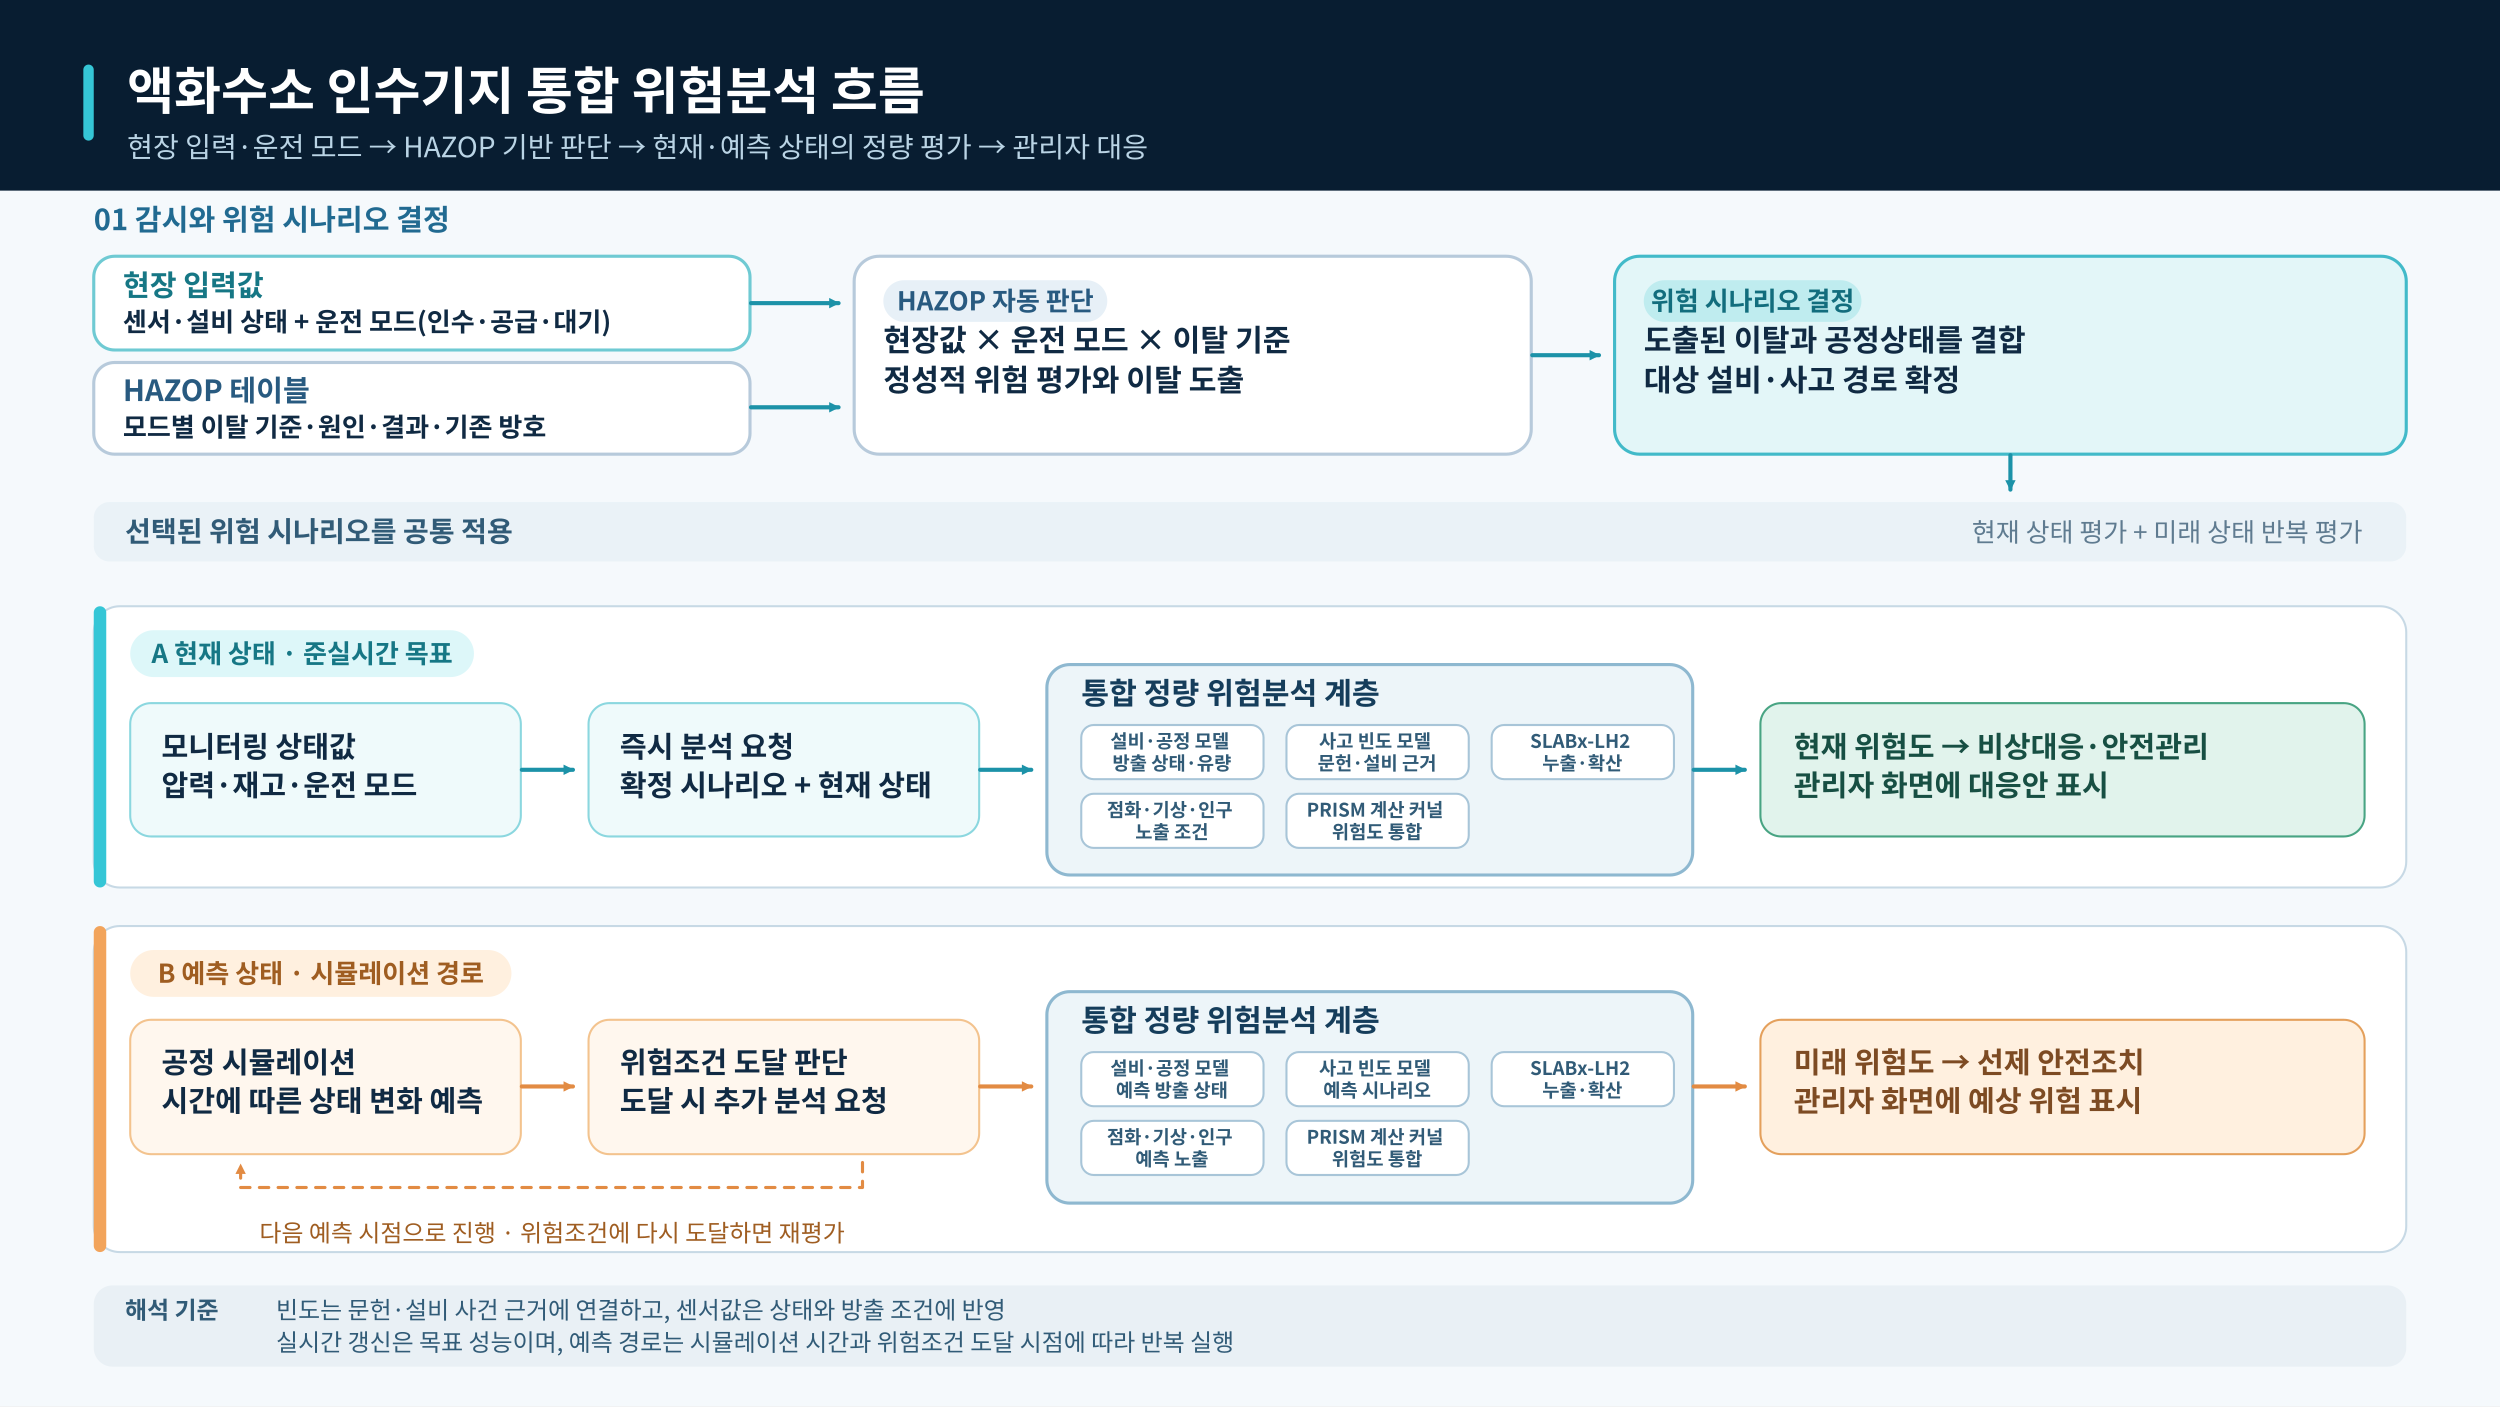
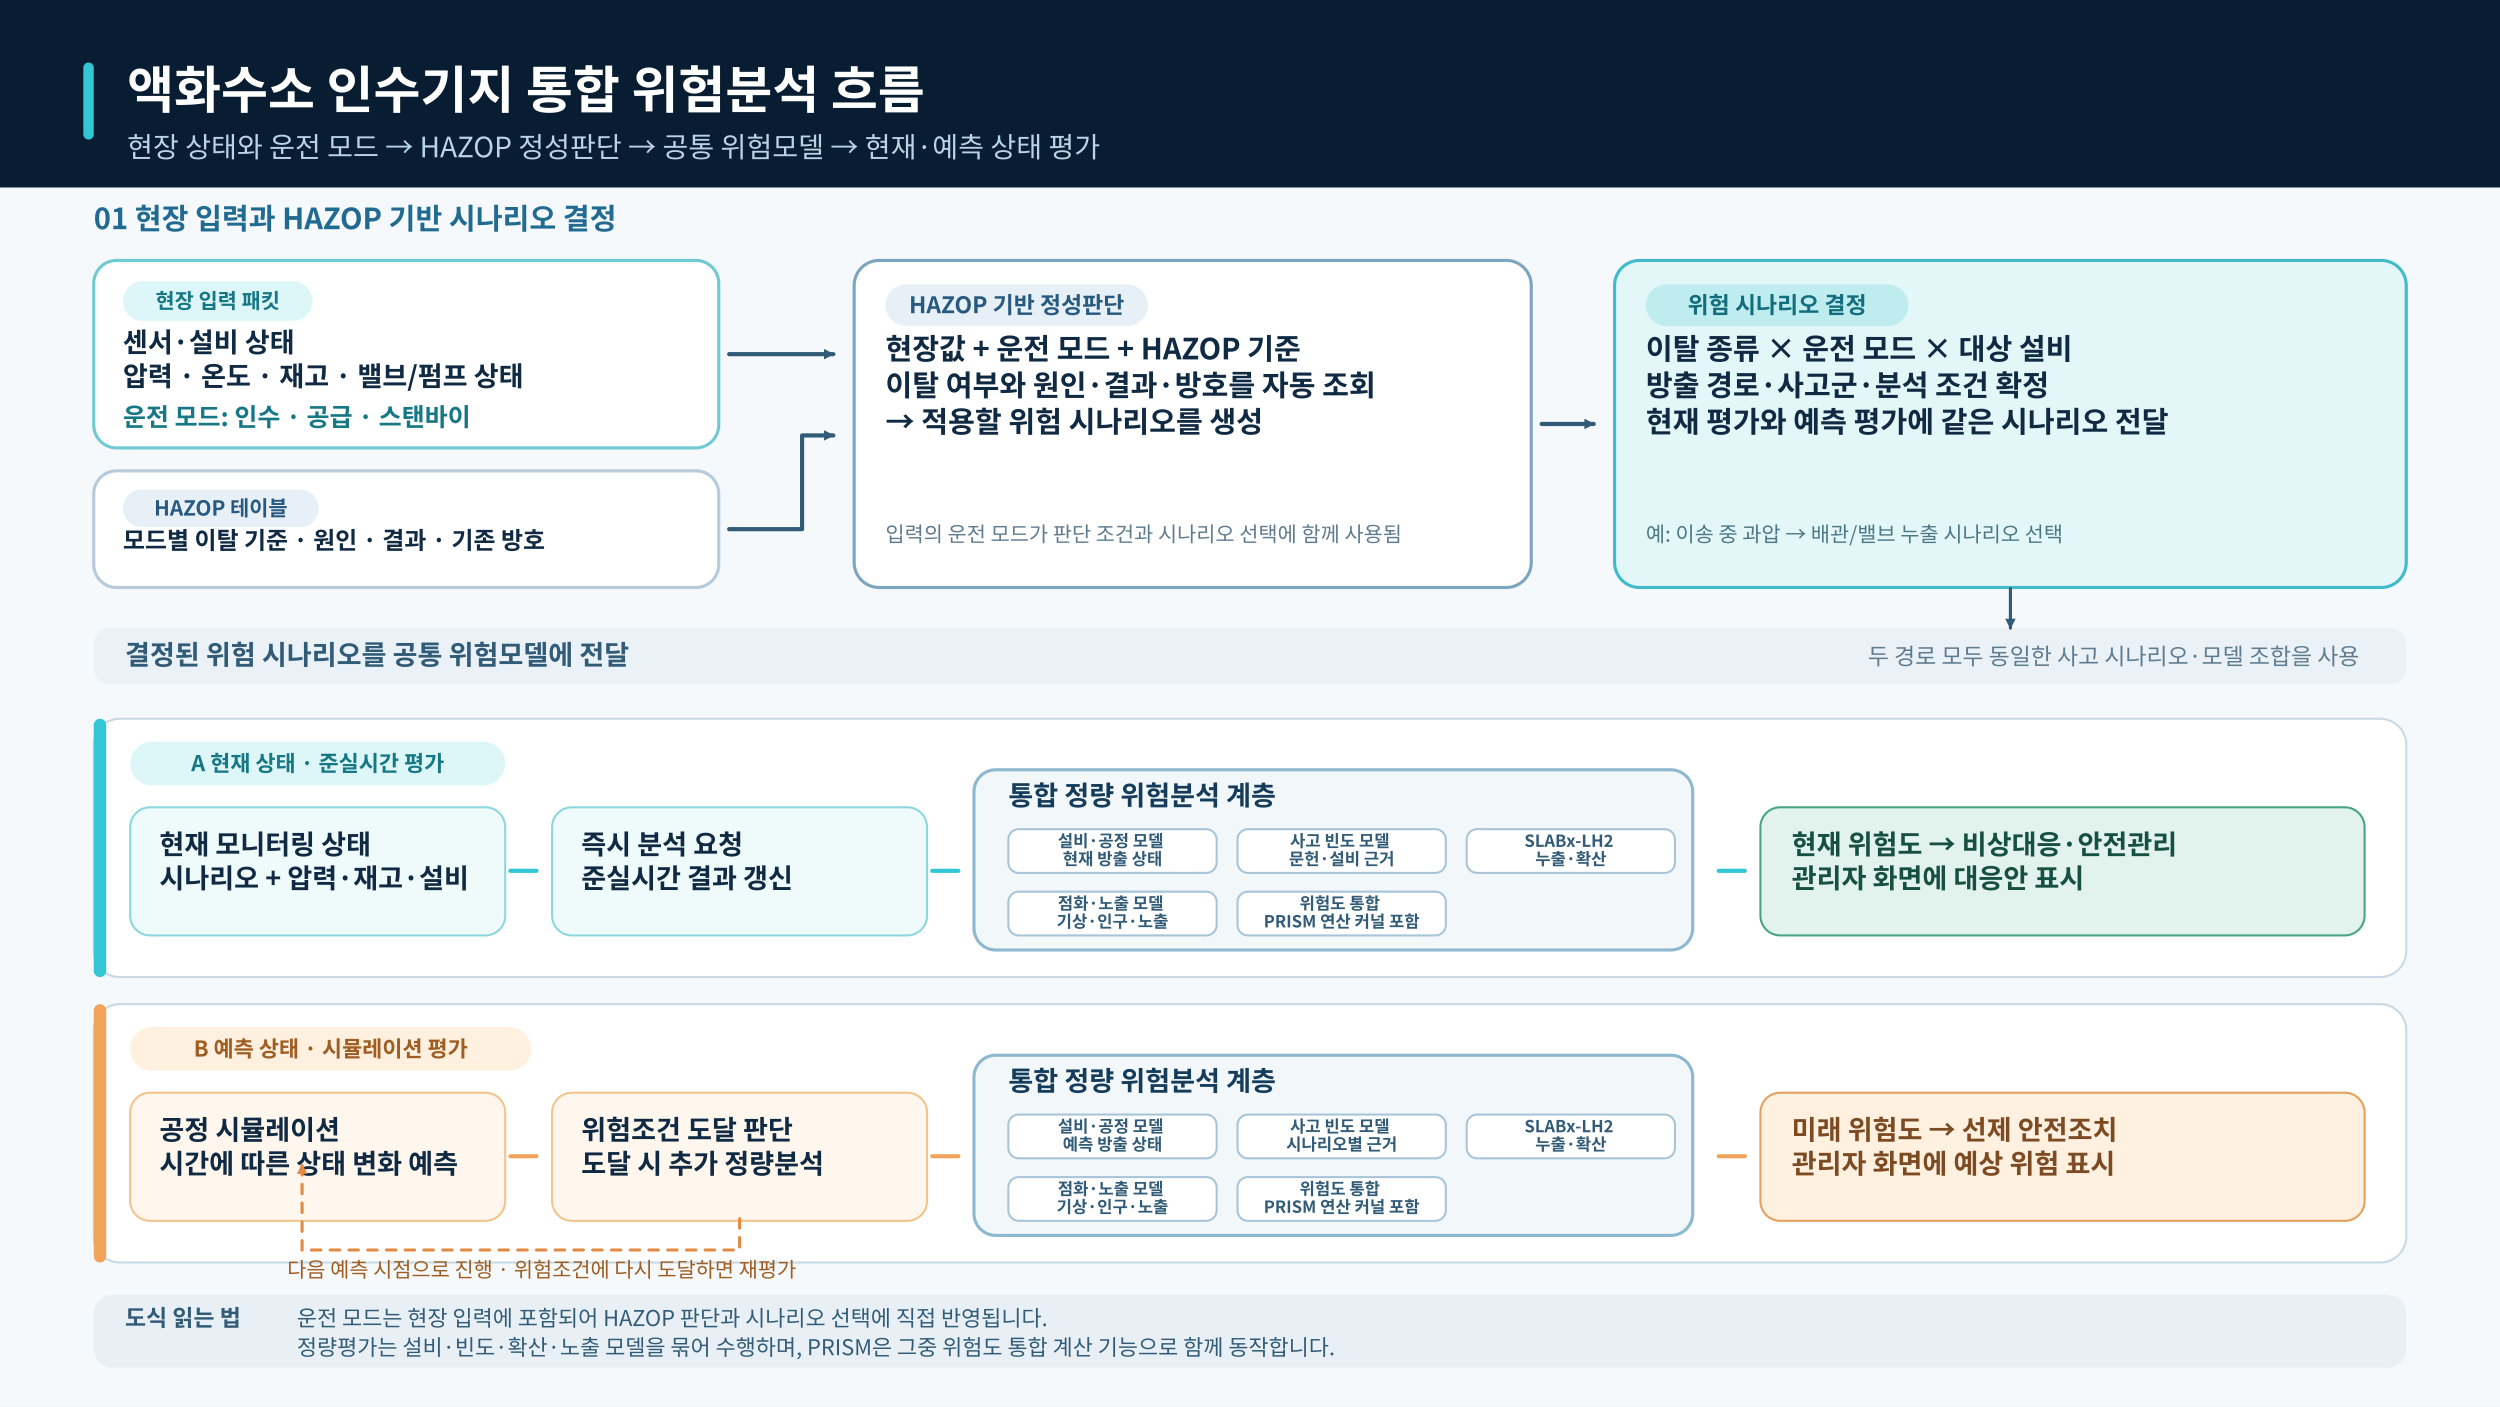
- <svg xmlns="http://www.w3.org/2000/svg" width="2400" height="1350" viewBox="0 0 2400 1350" role="img" aria-label="액화수소 인수기지의 HAZOP 연계 실시간 및 예측 위험분석 흐름도">
+ <svg xmlns="http://www.w3.org/2000/svg" width="2400" height="1350" viewBox="0 0 2400 1350" role="img" aria-label="액화수소 인수기지의 운전 모드와 HAZOP를 연결한 통합 위험분석 흐름도">
  <defs>
    <marker id="arrow-1C92A8" markerWidth="12" markerHeight="12" refX="10" refY="6" orient="auto" markerUnits="userSpaceOnUse">
      <path d="M 1 1 L 11 6 L 1 11 z" fill="#1C92A8" />
    </marker>
-     <marker id="arrow-3A70A9" markerWidth="12" markerHeight="12" refX="10" refY="6" orient="auto" markerUnits="userSpaceOnUse">
-       <path d="M 1 1 L 11 6 L 1 11 z" fill="#3A70A9" />
-     </marker>
    <marker id="arrow-E28B43" markerWidth="12" markerHeight="12" refX="10" refY="6" orient="auto" markerUnits="userSpaceOnUse">
      <path d="M 1 1 L 11 6 L 1 11 z" fill="#E28B43" />
    </marker>
-     <marker id="arrow-AA5A4B" markerWidth="12" markerHeight="12" refX="10" refY="6" orient="auto" markerUnits="userSpaceOnUse">
-       <path d="M 1 1 L 11 6 L 1 11 z" fill="#AA5A4B" />
-     </marker>
-     <marker id="arrow-768EA3" markerWidth="12" markerHeight="12" refX="10" refY="6" orient="auto" markerUnits="userSpaceOnUse">
-       <path d="M 1 1 L 11 6 L 1 11 z" fill="#768EA3" />
+     <marker id="arrow-315B77" markerWidth="12" markerHeight="12" refX="10" refY="6" orient="auto" markerUnits="userSpaceOnUse">
+       <path d="M 1 1 L 11 6 L 1 11 z" fill="#315B77" />
+     </marker>
+     <marker id="arrow-6F8EA4" markerWidth="12" markerHeight="12" refX="10" refY="6" orient="auto" markerUnits="userSpaceOnUse">
+       <path d="M 1 1 L 11 6 L 1 11 z" fill="#6F8EA4" />
    </marker>
  </defs>
  <rect width="2400" height="1350" fill="#F5F9FC" />
-   <rect width="2400" height="183" fill="#081D31" />
-   <rect x="80" y="62" width="10" height="73" rx="5" fill="#35C6D6" />
-   <text x="122" y="105" font-family="Malgun Gothic, Noto Sans CJK KR, sans-serif" font-size="49" font-weight="800" fill="#FFFFFF" text-anchor="start">
+   <rect width="2400" height="180" fill="#081D31" />
+   <rect x="80" y="60" width="10" height="74" rx="5" fill="#35C6D6" />
+   <text x="122" y="104" font-family="Malgun Gothic, Noto Sans CJK KR, sans-serif" font-size="49" font-weight="800" fill="#FFFFFF" text-anchor="start">
    <tspan x="122" dy="0">액화수소 인수기지 통합 위험분석 흐름</tspan>
  </text>
  <text x="122" y="151" font-family="Malgun Gothic, Noto Sans CJK KR, sans-serif" font-size="27" font-weight="400" fill="#BAD4E5" text-anchor="start">
-     <tspan x="122" dy="0">현장 입력·운전 모드 → HAZOP 기반 판단 → 현재·예측 상태의 정량 평가 → 관리자 대응</tspan>
-   </text>
-   <text x="90" y="221" font-family="Malgun Gothic, Noto Sans CJK KR, sans-serif" font-size="28" font-weight="800" fill="#216A91" text-anchor="start">
-     <tspan x="90" dy="0">01  감시와 위험 시나리오 결정</tspan>
-   </text>
-   <rect x="90" y="246" width="630" height="90" rx="20" fill="#FFFFFF" stroke="#6FCAD3" stroke-width="3" />
-   <text x="118" y="284" font-family="Malgun Gothic, Noto Sans CJK KR, sans-serif" font-size="28" font-weight="800" fill="#167785" text-anchor="start">
-     <tspan x="118" dy="0">현장 입력값</tspan>
-   </text>
-   <text x="118" y="318" font-family="Malgun Gothic, Noto Sans CJK KR, sans-serif" font-size="25" font-weight="600" fill="#102A43" text-anchor="start">
-     <tspan x="118" dy="0">센서·설비 상태 + 운전 모드(인수·공급·대기)</tspan>
-   </text>
-   <rect x="90" y="348" width="630" height="88" rx="20" fill="#FFFFFF" stroke="#B7CADB" stroke-width="3" />
-   <text x="118" y="385" font-family="Malgun Gothic, Noto Sans CJK KR, sans-serif" font-size="28" font-weight="800" fill="#285A80" text-anchor="start">
-     <tspan x="118" dy="0">HAZOP 테이블</tspan>
-   </text>
-   <text x="118" y="419" font-family="Malgun Gothic, Noto Sans CJK KR, sans-serif" font-size="25" font-weight="600" fill="#102A43" text-anchor="start">
-     <tspan x="118" dy="0">모드별 이탈 기준·원인·결과·기존 방호</tspan>
-   </text>
-   <rect x="820" y="246" width="650" height="190" rx="24" fill="#FFFFFF" stroke="#B7CADB" stroke-width="3" />
-   <rect x="848" y="269" width="215" height="40" rx="20" fill="#E7F0F7" stroke="#E7F0F7" stroke-width="0" />
-   <text x="955.5" y="298" font-family="Malgun Gothic, Noto Sans CJK KR, sans-serif" font-size="25" font-weight="700" fill="#285A80" text-anchor="middle">
-     <tspan x="955.5" dy="0">HAZOP 자동 판단</tspan>
-   </text>
-   <text x="848" y="337" font-family="Malgun Gothic, Noto Sans CJK KR, sans-serif" font-size="29" font-weight="700" fill="#102A43" text-anchor="start">
-     <tspan x="848" dy="0">현장값 × 운전 모드 × 이탈 기준</tspan>
-     <tspan x="848" dy="38.3">정성적 위험 평가와 이탈 도출</tspan>
-   </text>
-   <rect x="1550" y="246" width="760" height="190" rx="24" fill="#E3F6F8" stroke="#42BAC9" stroke-width="3" />
-   <rect x="1578" y="269" width="209" height="40" rx="20" fill="#BFECEF" stroke="#BFECEF" stroke-width="0" />
-   <text x="1682.5" y="298" font-family="Malgun Gothic, Noto Sans CJK KR, sans-serif" font-size="25" font-weight="700" fill="#126D7D" text-anchor="middle">
-     <tspan x="1682.5" dy="0">위험 시나리오 결정</tspan>
-   </text>
-   <text x="1578" y="337" font-family="Malgun Gothic, Noto Sans CJK KR, sans-serif" font-size="29" font-weight="700" fill="#102A43" text-anchor="start">
-     <tspan x="1578" dy="0">도출된 이탈과 공정상태를 결합</tspan>
-     <tspan x="1578" dy="38.3">대상 설비·사고 경로 확정</tspan>
-   </text>
-   <path d="M 721 291 H 805" fill="none" stroke="#1C92A8" stroke-width="4" stroke-linecap="round" stroke-linejoin="round" marker-end="url(#arrow-1C92A8)" />
-   <path d="M 721 391 H 805" fill="none" stroke="#1C92A8" stroke-width="4" stroke-linecap="round" stroke-linejoin="round" marker-end="url(#arrow-1C92A8)" />
-   <path d="M 1471 341 H 1535" fill="none" stroke="#1C92A8" stroke-width="4" stroke-linecap="round" stroke-linejoin="round" marker-end="url(#arrow-1C92A8)" />
-   <path d="M 1930 437 V 470" fill="none" stroke="#1C92A8" stroke-width="4" stroke-linecap="round" stroke-linejoin="round" marker-end="url(#arrow-1C92A8)" />
-   <rect x="90" y="482" width="2220" height="57" rx="15" fill="#EAF2F7" />
-   <text x="120" y="520" font-family="Malgun Gothic, Noto Sans CJK KR, sans-serif" font-size="27" font-weight="700" fill="#315B77" text-anchor="start">
-     <tspan x="120" dy="0">선택된 위험 시나리오를 공통 적용</tspan>
-   </text>
-   <text x="2268" y="520" font-family="Malgun Gothic, Noto Sans CJK KR, sans-serif" font-size="25" font-weight="500" fill="#5F7B90" text-anchor="end">
-     <tspan x="2268" dy="0">현재 상태 평가  +  미래 상태 반복 평가</tspan>
-   </text>
-   <rect x="90" y="582" width="2220" height="270" rx="25" fill="#FFFFFF" stroke="#C7D9E5" stroke-width="2" />
-   <rect x="90" y="582" width="12" height="270" rx="6" fill="#35C6D6" />
-   <rect x="125" y="605" width="330" height="45" rx="22.5" fill="#DDF7F9" stroke="#DDF7F9" stroke-width="0" />
-   <text x="290" y="636.5" font-family="Malgun Gothic, Noto Sans CJK KR, sans-serif" font-size="25" font-weight="700" fill="#167785" text-anchor="middle">
-     <tspan x="290" dy="0">A  현재 상태 · 준실시간 목표</tspan>
-   </text>
-   <rect x="125" y="675" width="375" height="128" rx="20" fill="#EFFAFB" stroke="#8BD7DF" stroke-width="2" />
-   <text x="155" y="727" font-family="Malgun Gothic, Noto Sans CJK KR, sans-serif" font-size="28" font-weight="700" fill="#102A43" text-anchor="start">
-     <tspan x="155" dy="0">모니터링 상태값</tspan>
-     <tspan x="155" dy="37.0">압력·재고·운전 모드</tspan>
-   </text>
-   <rect x="565" y="675" width="375" height="128" rx="20" fill="#EFFAFB" stroke="#8BD7DF" stroke-width="2" />
-   <text x="595" y="727" font-family="Malgun Gothic, Noto Sans CJK KR, sans-serif" font-size="28" font-weight="700" fill="#102A43" text-anchor="start">
-     <tspan x="595" dy="0">즉시 분석 요청</tspan>
-     <tspan x="595" dy="37.0">확정 시나리오 + 현재 상태</tspan>
-   </text>
-   <rect x="1005" y="638" width="620" height="202" rx="22" fill="#EDF5F9" stroke="#8EB8D0" stroke-width="3" />
-   <text x="1038" y="676" font-family="Malgun Gothic, Noto Sans CJK KR, sans-serif" font-size="29" font-weight="800" fill="#153D5B" text-anchor="start">
-     <tspan x="1038" dy="0">통합 정량 위험분석 계층</tspan>
-   </text>
-   <rect x="1038" y="696" width="175" height="52" rx="12" fill="#FFFFFF" stroke="#A8C5D8" stroke-width="2" />
-   <text x="1125" y="718" font-family="Malgun Gothic, Noto Sans CJK KR, sans-serif" font-size="18" font-weight="700" fill="#315B77" text-anchor="middle">
-     <tspan x="1125" dy="0">설비·공정 모델</tspan>
-     <tspan x="1125" dy="21.2">방출 상태·유량</tspan>
-   </text>
-   <rect x="1235" y="696" width="175" height="52" rx="12" fill="#FFFFFF" stroke="#A8C5D8" stroke-width="2" />
-   <text x="1322" y="718" font-family="Malgun Gothic, Noto Sans CJK KR, sans-serif" font-size="18" font-weight="700" fill="#315B77" text-anchor="middle">
-     <tspan x="1322" dy="0">사고 빈도 모델</tspan>
-     <tspan x="1322" dy="21.2">문헌·설비 근거</tspan>
-   </text>
-   <rect x="1432" y="696" width="175" height="52" rx="12" fill="#FFFFFF" stroke="#A8C5D8" stroke-width="2" />
-   <text x="1519" y="718" font-family="Malgun Gothic, Noto Sans CJK KR, sans-serif" font-size="18" font-weight="700" fill="#315B77" text-anchor="middle">
-     <tspan x="1519" dy="0">SLABx-LH2</tspan>
-     <tspan x="1519" dy="21.2">누출·확산</tspan>
-   </text>
-   <rect x="1038" y="762" width="175" height="52" rx="12" fill="#FFFFFF" stroke="#A8C5D8" stroke-width="2" />
-   <text x="1125" y="784" font-family="Malgun Gothic, Noto Sans CJK KR, sans-serif" font-size="18" font-weight="700" fill="#315B77" text-anchor="middle">
-     <tspan x="1125" dy="0">점화·기상·인구</tspan>
-     <tspan x="1125" dy="21.2">노출 조건</tspan>
-   </text>
-   <rect x="1235" y="762" width="175" height="52" rx="12" fill="#FFFFFF" stroke="#A8C5D8" stroke-width="2" />
-   <text x="1322" y="784" font-family="Malgun Gothic, Noto Sans CJK KR, sans-serif" font-size="18" font-weight="700" fill="#315B77" text-anchor="middle">
-     <tspan x="1322" dy="0">PRISM 계산 커널</tspan>
-     <tspan x="1322" dy="21.2">위험도 통합</tspan>
-   </text>
-   <rect x="1690" y="675" width="580" height="128" rx="20" fill="#E1F3EC" stroke="#48A483" stroke-width="2" />
-   <text x="1722" y="727" font-family="Malgun Gothic, Noto Sans CJK KR, sans-serif" font-size="28" font-weight="700" fill="#174F43" text-anchor="start">
-     <tspan x="1722" dy="0">현재 위험도 → 비상대응·안전관리</tspan>
-     <tspan x="1722" dy="37.0">관리자 화면에 대응안 표시</tspan>
-   </text>
-   <path d="M 501 739 H 550" fill="none" stroke="#1C92A8" stroke-width="4" stroke-linecap="round" stroke-linejoin="round" marker-end="url(#arrow-1C92A8)" />
-   <path d="M 941 739 H 990" fill="none" stroke="#1C92A8" stroke-width="4" stroke-linecap="round" stroke-linejoin="round" marker-end="url(#arrow-1C92A8)" />
-   <path d="M 1626 739 H 1675" fill="none" stroke="#1C92A8" stroke-width="4" stroke-linecap="round" stroke-linejoin="round" marker-end="url(#arrow-1C92A8)" />
-   <rect x="90" y="889" width="2220" height="313" rx="25" fill="#FFFFFF" stroke="#C7D9E5" stroke-width="2" />
-   <rect x="90" y="889" width="12" height="313" rx="6" fill="#F2A45B" />
-   <rect x="125" y="912" width="366" height="45" rx="22.5" fill="#FFF0DF" stroke="#FFF0DF" stroke-width="0" />
-   <text x="308" y="943.5" font-family="Malgun Gothic, Noto Sans CJK KR, sans-serif" font-size="25" font-weight="700" fill="#9F5D21" text-anchor="middle">
-     <tspan x="308" dy="0">B  예측 상태 · 시뮬레이션 경로</tspan>
-   </text>
-   <rect x="125" y="979" width="375" height="129" rx="20" fill="#FFF7EE" stroke="#F3C38E" stroke-width="2" />
-   <text x="155" y="1030" font-family="Malgun Gothic, Noto Sans CJK KR, sans-serif" font-size="28" font-weight="700" fill="#102A43" text-anchor="start">
-     <tspan x="155" dy="0">공정 시뮬레이션</tspan>
-     <tspan x="155" dy="37.0">시간에 따른 상태 변화 예측</tspan>
-   </text>
-   <rect x="565" y="979" width="375" height="129" rx="20" fill="#FFF7EE" stroke="#F3C38E" stroke-width="2" />
-   <text x="595" y="1030" font-family="Malgun Gothic, Noto Sans CJK KR, sans-serif" font-size="28" font-weight="700" fill="#102A43" text-anchor="start">
-     <tspan x="595" dy="0">위험조건 도달 판단</tspan>
-     <tspan x="595" dy="37.0">도달 시 추가 분석 요청</tspan>
-   </text>
-   <rect x="1005" y="952" width="620" height="203" rx="22" fill="#EDF5F9" stroke="#8EB8D0" stroke-width="3" />
-   <text x="1038" y="990" font-family="Malgun Gothic, Noto Sans CJK KR, sans-serif" font-size="29" font-weight="800" fill="#153D5B" text-anchor="start">
-     <tspan x="1038" dy="0">통합 정량 위험분석 계층</tspan>
-   </text>
-   <rect x="1038" y="1010" width="175" height="52" rx="12" fill="#FFFFFF" stroke="#A8C5D8" stroke-width="2" />
-   <text x="1125" y="1032" font-family="Malgun Gothic, Noto Sans CJK KR, sans-serif" font-size="18" font-weight="700" fill="#315B77" text-anchor="middle">
-     <tspan x="1125" dy="0">설비·공정 모델</tspan>
-     <tspan x="1125" dy="21.2">예측 방출 상태</tspan>
-   </text>
-   <rect x="1235" y="1010" width="175" height="52" rx="12" fill="#FFFFFF" stroke="#A8C5D8" stroke-width="2" />
-   <text x="1322" y="1032" font-family="Malgun Gothic, Noto Sans CJK KR, sans-serif" font-size="18" font-weight="700" fill="#315B77" text-anchor="middle">
-     <tspan x="1322" dy="0">사고 빈도 모델</tspan>
-     <tspan x="1322" dy="21.2">예측 시나리오</tspan>
-   </text>
-   <rect x="1432" y="1010" width="175" height="52" rx="12" fill="#FFFFFF" stroke="#A8C5D8" stroke-width="2" />
-   <text x="1519" y="1032" font-family="Malgun Gothic, Noto Sans CJK KR, sans-serif" font-size="18" font-weight="700" fill="#315B77" text-anchor="middle">
-     <tspan x="1519" dy="0">SLABx-LH2</tspan>
-     <tspan x="1519" dy="21.2">누출·확산</tspan>
-   </text>
-   <rect x="1038" y="1076" width="175" height="52" rx="12" fill="#FFFFFF" stroke="#A8C5D8" stroke-width="2" />
-   <text x="1125" y="1098" font-family="Malgun Gothic, Noto Sans CJK KR, sans-serif" font-size="18" font-weight="700" fill="#315B77" text-anchor="middle">
-     <tspan x="1125" dy="0">점화·기상·인구</tspan>
-     <tspan x="1125" dy="21.2">예측 노출</tspan>
-   </text>
-   <rect x="1235" y="1076" width="175" height="52" rx="12" fill="#FFFFFF" stroke="#A8C5D8" stroke-width="2" />
-   <text x="1322" y="1098" font-family="Malgun Gothic, Noto Sans CJK KR, sans-serif" font-size="18" font-weight="700" fill="#315B77" text-anchor="middle">
-     <tspan x="1322" dy="0">PRISM 계산 커널</tspan>
-     <tspan x="1322" dy="21.2">위험도 통합</tspan>
-   </text>
-   <rect x="1690" y="979" width="580" height="129" rx="20" fill="#FFF0DF" stroke="#E4A05C" stroke-width="2" />
-   <text x="1722" y="1030" font-family="Malgun Gothic, Noto Sans CJK KR, sans-serif" font-size="28" font-weight="700" fill="#7D4B23" text-anchor="start">
-     <tspan x="1722" dy="0">미래 위험도 → 선제 안전조치</tspan>
-     <tspan x="1722" dy="37.0">관리자 화면에 예상 위험 표시</tspan>
-   </text>
-   <path d="M 501 1043 H 550" fill="none" stroke="#E28B43" stroke-width="4" stroke-linecap="round" stroke-linejoin="round" marker-end="url(#arrow-E28B43)" />
-   <path d="M 941 1043 H 990" fill="none" stroke="#E28B43" stroke-width="4" stroke-linecap="round" stroke-linejoin="round" marker-end="url(#arrow-E28B43)" />
-   <path d="M 1626 1043 H 1675" fill="none" stroke="#E28B43" stroke-width="4" stroke-linecap="round" stroke-linejoin="round" marker-end="url(#arrow-E28B43)" />
-   <path d="M 828 1116 V 1140 H 231 V 1118" fill="none" stroke="#E28B43" stroke-width="3" stroke-linecap="round" stroke-linejoin="round" stroke-dasharray="9 9" marker-end="url(#arrow-E28B43)" />
-   <text x="530" y="1192" font-family="Malgun Gothic, Noto Sans CJK KR, sans-serif" font-size="23" font-weight="500" fill="#9F5D21" text-anchor="middle">
-     <tspan x="530" dy="0">다음 예측 시점으로 진행 · 위험조건에 다시 도달하면 재평가</tspan>
-   </text>
-   <rect x="90" y="1234" width="2220" height="78" rx="18" fill="#E9F0F5" />
-   <text x="120" y="1266" font-family="Malgun Gothic, Noto Sans CJK KR, sans-serif" font-size="23" font-weight="800" fill="#315B77" text-anchor="start">
-     <tspan x="120" dy="0">해석 기준</tspan>
-   </text>
-   <text x="265" y="1266" font-family="Malgun Gothic, Noto Sans CJK KR, sans-serif" font-size="23" font-weight="500" fill="#315B77" text-anchor="start">
-     <tspan x="265" dy="0">빈도는 문헌·설비 사건 근거에 연결하고, 센서값은 상태와 방출 조건에 반영</tspan>
-   </text>
-   <text x="265" y="1297" font-family="Malgun Gothic, Noto Sans CJK KR, sans-serif" font-size="23" font-weight="500" fill="#315B77" text-anchor="start">
-     <tspan x="265" dy="0">실시간 갱신은 목표 성능이며, 예측 경로는 시뮬레이션 시간과 위험조건 도달 시점에 따라 반복 실행</tspan>
+     <tspan x="122" dy="0">현장 상태와 운전 모드 → HAZOP 정성판단 → 공통 위험모델 → 현재·예측 상태 평가</tspan>
+   </text>
+   <text x="90" y="220" font-family="Malgun Gothic, Noto Sans CJK KR, sans-serif" font-size="28" font-weight="800" fill="#216A91" text-anchor="start">
+     <tspan x="90" dy="0">01  현장 입력과 HAZOP 기반 시나리오 결정</tspan>
+   </text>
+   <rect x="90" y="250" width="600" height="180" rx="22" fill="#FFFFFF" stroke="#6FCAD3" stroke-width="3" />
+   <rect x="118" y="270" width="182" height="38" rx="19" fill="#DDF7F9" stroke="#DDF7F9" stroke-width="0" />
+   <text x="209" y="296" font-family="Malgun Gothic, Noto Sans CJK KR, sans-serif" font-size="20" font-weight="700" fill="#167785" text-anchor="middle">
+     <tspan x="209" dy="0">현장 입력 패킷</tspan>
+   </text>
+   <text x="118" y="338" font-family="Malgun Gothic, Noto Sans CJK KR, sans-serif" font-size="26" font-weight="700" fill="#102A43" text-anchor="start">
+     <tspan x="118" dy="0">센서·설비 상태</tspan>
+     <tspan x="118" dy="32.5">압력 · 온도 · 재고 · 밸브/펌프 상태</tspan>
+   </text>
+   <text x="118" y="409" font-family="Malgun Gothic, Noto Sans CJK KR, sans-serif" font-size="24" font-weight="700" fill="#167785" text-anchor="start">
+     <tspan x="118" dy="0">운전 모드: 인수 · 공급 · 스탠바이</tspan>
+   </text>
+   <rect x="90" y="452" width="600" height="112" rx="22" fill="#FFFFFF" stroke="#B7CADB" stroke-width="3" />
+   <rect x="118" y="470" width="188" height="36" rx="18" fill="#E7F0F7" stroke="#E7F0F7" stroke-width="0" />
+   <text x="212" y="495" font-family="Malgun Gothic, Noto Sans CJK KR, sans-serif" font-size="20" font-weight="700" fill="#285A80" text-anchor="middle">
+     <tspan x="212" dy="0">HAZOP 테이블</tspan>
+   </text>
+   <text x="118" y="527" font-family="Malgun Gothic, Noto Sans CJK KR, sans-serif" font-size="23" font-weight="600" fill="#102A43" text-anchor="start">
+     <tspan x="118" dy="0">모드별 이탈 기준 · 원인 · 결과 · 기존 방호</tspan>
+   </text>
+   <rect x="820" y="250" width="650" height="314" rx="24" fill="#FFFFFF" stroke="#7EA5BF" stroke-width="3" />
+   <rect x="850" y="273" width="252" height="40" rx="20" fill="#E7F0F7" stroke="#E7F0F7" stroke-width="0" />
+   <text x="976" y="300.7" font-family="Malgun Gothic, Noto Sans CJK KR, sans-serif" font-size="22" font-weight="700" fill="#285A80" text-anchor="middle">
+     <tspan x="976" dy="0">HAZOP 기반 정성판단</tspan>
+   </text>
+   <text x="850" y="345" font-family="Malgun Gothic, Noto Sans CJK KR, sans-serif" font-size="28" font-weight="700" fill="#102A43" text-anchor="start">
+     <tspan x="850" dy="0">현장값 + 운전 모드 + HAZOP 기준</tspan>
+     <tspan x="850" dy="35.0">이탈 여부와 원인·결과·방호를 자동 조회</tspan>
+     <tspan x="850" dy="35.0">→ 적용할 위험 시나리오를 생성</tspan>
+   </text>
+   <text x="850" y="520" font-family="Malgun Gothic, Noto Sans CJK KR, sans-serif" font-size="20" font-weight="500" fill="#5F7B90" text-anchor="start">
+     <tspan x="850" dy="0">입력의 운전 모드가 판단 조건과 시나리오 선택에 함께 사용됨</tspan>
+   </text>
+   <rect x="1550" y="250" width="760" height="314" rx="24" fill="#E3F6F8" stroke="#42BAC9" stroke-width="3" />
+   <rect x="1580" y="273" width="252" height="40" rx="20" fill="#BFECEF" stroke="#BFECEF" stroke-width="0" />
+   <text x="1706" y="300.7" font-family="Malgun Gothic, Noto Sans CJK KR, sans-serif" font-size="22" font-weight="700" fill="#126D7D" text-anchor="middle">
+     <tspan x="1706" dy="0">위험 시나리오 결정</tspan>
+   </text>
+   <text x="1580" y="345" font-family="Malgun Gothic, Noto Sans CJK KR, sans-serif" font-size="28" font-weight="700" fill="#102A43" text-anchor="start">
+     <tspan x="1580" dy="0">이탈 종류 × 운전 모드 × 대상 설비</tspan>
+     <tspan x="1580" dy="35.0">방출 경로·사고군·분석 조건 확정</tspan>
+     <tspan x="1580" dy="35.0">현재 평가와 예측 평가에 같은 시나리오 전달</tspan>
+   </text>
+   <text x="1580" y="520" font-family="Malgun Gothic, Noto Sans CJK KR, sans-serif" font-size="20" font-weight="500" fill="#4C7886" text-anchor="start">
+     <tspan x="1580" dy="0">예: 이송 중 과압 → 배관/밸브 누출 시나리오 선택</tspan>
+   </text>
+   <path d="M 700 340 H 800" fill="none" stroke="#315B77" stroke-width="4" stroke-linecap="round" stroke-linejoin="round" marker-end="url(#arrow-315B77)" />
+   <path d="M 700 508 H 770 V 418 H 800" fill="none" stroke="#315B77" stroke-width="4" stroke-linecap="round" stroke-linejoin="round" marker-end="url(#arrow-315B77)" />
+   <path d="M 1480 407 H 1530" fill="none" stroke="#315B77" stroke-width="4" stroke-linecap="round" stroke-linejoin="round" marker-end="url(#arrow-315B77)" />
+   <rect x="90" y="603" width="2220" height="54" rx="15" fill="#EAF2F7" />
+   <text x="120" y="638" font-family="Malgun Gothic, Noto Sans CJK KR, sans-serif" font-size="26" font-weight="700" fill="#315B77" text-anchor="start">
+     <tspan x="120" dy="0">결정된 위험 시나리오를 공통 위험모델에 전달</tspan>
+   </text>
+   <text x="2265" y="638" font-family="Malgun Gothic, Noto Sans CJK KR, sans-serif" font-size="22" font-weight="500" fill="#5F7B90" text-anchor="end">
+     <tspan x="2265" dy="0">두 경로 모두 동일한 사고 시나리오·모델 조합을 사용</tspan>
+   </text>
+   <path d="M 1930 565 V 603" fill="none" stroke="#315B77" stroke-width="3" stroke-linecap="round" stroke-linejoin="round" marker-end="url(#arrow-315B77)" />
+   <rect x="90" y="690" width="2220" height="248" rx="25" fill="#FFFFFF" stroke="#C7D9E5" stroke-width="2" />
+   <rect x="90" y="690" width="12" height="248" rx="6" fill="#35C6D6" />
+   <rect x="125" y="712" width="360" height="42" rx="21" fill="#DDF7F9" stroke="#DDF7F9" stroke-width="0" />
+   <text x="305" y="740.35" font-family="Malgun Gothic, Noto Sans CJK KR, sans-serif" font-size="21" font-weight="700" fill="#167785" text-anchor="middle">
+     <tspan x="305" dy="0">A  현재 상태 · 준실시간 평가</tspan>
+   </text>
+   <rect x="125" y="775" width="360" height="123" rx="19" fill="#EFFAFB" stroke="#8BD7DF" stroke-width="2" />
+   <text x="153" y="820" font-family="Malgun Gothic, Noto Sans CJK KR, sans-serif" font-size="26" font-weight="700" fill="#102A43" text-anchor="start">
+     <tspan x="153" dy="0">현재 모니터링 상태</tspan>
+     <tspan x="153" dy="32.5">시나리오 + 압력·재고·설비</tspan>
+   </text>
+   <rect x="530" y="775" width="360" height="123" rx="19" fill="#EFFAFB" stroke="#8BD7DF" stroke-width="2" />
+   <text x="558" y="820" font-family="Malgun Gothic, Noto Sans CJK KR, sans-serif" font-size="26" font-weight="700" fill="#102A43" text-anchor="start">
+     <tspan x="558" dy="0">즉시 분석 요청</tspan>
+     <tspan x="558" dy="32.5">준실시간 결과 갱신</tspan>
+   </text>
+   <rect x="935" y="739" width="690" height="173" rx="21" fill="#F2F7FA" stroke="#8EB8D0" stroke-width="3" />
+   <text x="968" y="773" font-family="Malgun Gothic, Noto Sans CJK KR, sans-serif" font-size="26" font-weight="800" fill="#153D5B" text-anchor="start">
+     <tspan x="968" dy="0">통합 정량 위험분석 계층</tspan>
+   </text>
+   <rect x="968" y="796" width="200" height="42" rx="10" fill="#FFFFFF" stroke="#A8C5D8" stroke-width="2" />
+   <text x="1068" y="813" font-family="Malgun Gothic, Noto Sans CJK KR, sans-serif" font-size="16" font-weight="700" fill="#315B77" text-anchor="middle">
+     <tspan x="1068" dy="0">설비·공정 모델</tspan>
+     <tspan x="1068" dy="17.3">현재 방출 상태</tspan>
+   </text>
+   <rect x="1188" y="796" width="200" height="42" rx="10" fill="#FFFFFF" stroke="#A8C5D8" stroke-width="2" />
+   <text x="1288" y="813" font-family="Malgun Gothic, Noto Sans CJK KR, sans-serif" font-size="16" font-weight="700" fill="#315B77" text-anchor="middle">
+     <tspan x="1288" dy="0">사고 빈도 모델</tspan>
+     <tspan x="1288" dy="17.3">문헌·설비 근거</tspan>
+   </text>
+   <rect x="1408" y="796" width="200" height="42" rx="10" fill="#FFFFFF" stroke="#A8C5D8" stroke-width="2" />
+   <text x="1508" y="813" font-family="Malgun Gothic, Noto Sans CJK KR, sans-serif" font-size="16" font-weight="700" fill="#315B77" text-anchor="middle">
+     <tspan x="1508" dy="0">SLABx-LH2</tspan>
+     <tspan x="1508" dy="17.3">누출·확산</tspan>
+   </text>
+   <rect x="968" y="856" width="200" height="42" rx="10" fill="#FFFFFF" stroke="#A8C5D8" stroke-width="2" />
+   <text x="1068" y="873" font-family="Malgun Gothic, Noto Sans CJK KR, sans-serif" font-size="16" font-weight="700" fill="#315B77" text-anchor="middle">
+     <tspan x="1068" dy="0">점화·노출 모델</tspan>
+     <tspan x="1068" dy="17.3">기상·인구·노출</tspan>
+   </text>
+   <rect x="1188" y="856" width="200" height="42" rx="10" fill="#FFFFFF" stroke="#A8C5D8" stroke-width="2" />
+   <text x="1288" y="873" font-family="Malgun Gothic, Noto Sans CJK KR, sans-serif" font-size="16" font-weight="700" fill="#315B77" text-anchor="middle">
+     <tspan x="1288" dy="0">위험도 통합</tspan>
+     <tspan x="1288" dy="17.3">PRISM 연산 커널 포함</tspan>
+   </text>
+   <rect x="1690" y="775" width="580" height="123" rx="19" fill="#E1F3EC" stroke="#48A483" stroke-width="2" />
+   <text x="1720" y="820" font-family="Malgun Gothic, Noto Sans CJK KR, sans-serif" font-size="26" font-weight="700" fill="#174F43" text-anchor="start">
+     <tspan x="1720" dy="0">현재 위험도 → 비상대응·안전관리</tspan>
+     <tspan x="1720" dy="32.5">관리자 화면에 대응안 표시</tspan>
+   </text>
+   <path d="M 490 836 H 515" fill="none" stroke="#35C6D6" stroke-width="4" stroke-linecap="round" stroke-linejoin="round" marker-end="url(#arrow-35C6D6)" />
+   <path d="M 895 836 H 920" fill="none" stroke="#35C6D6" stroke-width="4" stroke-linecap="round" stroke-linejoin="round" marker-end="url(#arrow-35C6D6)" />
+   <path d="M 1650 836 H 1675" fill="none" stroke="#35C6D6" stroke-width="4" stroke-linecap="round" stroke-linejoin="round" marker-end="url(#arrow-35C6D6)" />
+   <rect x="90" y="964" width="2220" height="248" rx="25" fill="#FFFFFF" stroke="#C7D9E5" stroke-width="2" />
+   <rect x="90" y="964" width="12" height="248" rx="6" fill="#F2A45B" />
+   <rect x="125" y="986" width="385" height="42" rx="21" fill="#FFF0DF" stroke="#FFF0DF" stroke-width="0" />
+   <text x="317.5" y="1014.35" font-family="Malgun Gothic, Noto Sans CJK KR, sans-serif" font-size="21" font-weight="700" fill="#9F5D21" text-anchor="middle">
+     <tspan x="317.5" dy="0">B  예측 상태 · 시뮬레이션 평가</tspan>
+   </text>
+   <rect x="125" y="1049" width="360" height="123" rx="19" fill="#FFF7EE" stroke="#F3C38E" stroke-width="2" />
+   <text x="153" y="1094" font-family="Malgun Gothic, Noto Sans CJK KR, sans-serif" font-size="26" font-weight="700" fill="#102A43" text-anchor="start">
+     <tspan x="153" dy="0">공정 시뮬레이션</tspan>
+     <tspan x="153" dy="32.5">시간에 따른 상태 변화 예측</tspan>
+   </text>
+   <rect x="530" y="1049" width="360" height="123" rx="19" fill="#FFF7EE" stroke="#F3C38E" stroke-width="2" />
+   <text x="558" y="1094" font-family="Malgun Gothic, Noto Sans CJK KR, sans-serif" font-size="26" font-weight="700" fill="#102A43" text-anchor="start">
+     <tspan x="558" dy="0">위험조건 도달 판단</tspan>
+     <tspan x="558" dy="32.5">도달 시 추가 정량분석</tspan>
+   </text>
+   <rect x="935" y="1013" width="690" height="173" rx="21" fill="#F2F7FA" stroke="#8EB8D0" stroke-width="3" />
+   <text x="968" y="1047" font-family="Malgun Gothic, Noto Sans CJK KR, sans-serif" font-size="26" font-weight="800" fill="#153D5B" text-anchor="start">
+     <tspan x="968" dy="0">통합 정량 위험분석 계층</tspan>
+   </text>
+   <rect x="968" y="1070" width="200" height="42" rx="10" fill="#FFFFFF" stroke="#A8C5D8" stroke-width="2" />
+   <text x="1068" y="1087" font-family="Malgun Gothic, Noto Sans CJK KR, sans-serif" font-size="16" font-weight="700" fill="#315B77" text-anchor="middle">
+     <tspan x="1068" dy="0">설비·공정 모델</tspan>
+     <tspan x="1068" dy="17.3">예측 방출 상태</tspan>
+   </text>
+   <rect x="1188" y="1070" width="200" height="42" rx="10" fill="#FFFFFF" stroke="#A8C5D8" stroke-width="2" />
+   <text x="1288" y="1087" font-family="Malgun Gothic, Noto Sans CJK KR, sans-serif" font-size="16" font-weight="700" fill="#315B77" text-anchor="middle">
+     <tspan x="1288" dy="0">사고 빈도 모델</tspan>
+     <tspan x="1288" dy="17.3">시나리오별 근거</tspan>
+   </text>
+   <rect x="1408" y="1070" width="200" height="42" rx="10" fill="#FFFFFF" stroke="#A8C5D8" stroke-width="2" />
+   <text x="1508" y="1087" font-family="Malgun Gothic, Noto Sans CJK KR, sans-serif" font-size="16" font-weight="700" fill="#315B77" text-anchor="middle">
+     <tspan x="1508" dy="0">SLABx-LH2</tspan>
+     <tspan x="1508" dy="17.3">누출·확산</tspan>
+   </text>
+   <rect x="968" y="1130" width="200" height="42" rx="10" fill="#FFFFFF" stroke="#A8C5D8" stroke-width="2" />
+   <text x="1068" y="1147" font-family="Malgun Gothic, Noto Sans CJK KR, sans-serif" font-size="16" font-weight="700" fill="#315B77" text-anchor="middle">
+     <tspan x="1068" dy="0">점화·노출 모델</tspan>
+     <tspan x="1068" dy="17.3">기상·인구·노출</tspan>
+   </text>
+   <rect x="1188" y="1130" width="200" height="42" rx="10" fill="#FFFFFF" stroke="#A8C5D8" stroke-width="2" />
+   <text x="1288" y="1147" font-family="Malgun Gothic, Noto Sans CJK KR, sans-serif" font-size="16" font-weight="700" fill="#315B77" text-anchor="middle">
+     <tspan x="1288" dy="0">위험도 통합</tspan>
+     <tspan x="1288" dy="17.3">PRISM 연산 커널 포함</tspan>
+   </text>
+   <rect x="1690" y="1049" width="580" height="123" rx="19" fill="#FFF0DF" stroke="#E4A05C" stroke-width="2" />
+   <text x="1720" y="1094" font-family="Malgun Gothic, Noto Sans CJK KR, sans-serif" font-size="26" font-weight="700" fill="#7D4B23" text-anchor="start">
+     <tspan x="1720" dy="0">미래 위험도 → 선제 안전조치</tspan>
+     <tspan x="1720" dy="32.5">관리자 화면에 예상 위험 표시</tspan>
+   </text>
+   <path d="M 490 1110 H 515" fill="none" stroke="#F2A45B" stroke-width="4" stroke-linecap="round" stroke-linejoin="round" marker-end="url(#arrow-F2A45B)" />
+   <path d="M 895 1110 H 920" fill="none" stroke="#F2A45B" stroke-width="4" stroke-linecap="round" stroke-linejoin="round" marker-end="url(#arrow-F2A45B)" />
+   <path d="M 1650 1110 H 1675" fill="none" stroke="#F2A45B" stroke-width="4" stroke-linecap="round" stroke-linejoin="round" marker-end="url(#arrow-F2A45B)" />
+   <path d="M 710 1170 V 1200 H 290 V 1118" fill="none" stroke="#E28B43" stroke-width="3" stroke-linecap="round" stroke-linejoin="round" stroke-dasharray="9 9" marker-end="url(#arrow-E28B43)" />
+   <text x="520" y="1226" font-family="Malgun Gothic, Noto Sans CJK KR, sans-serif" font-size="20" font-weight="500" fill="#9F5D21" text-anchor="middle">
+     <tspan x="520" dy="0">다음 예측 시점으로 진행 · 위험조건에 다시 도달하면 재평가</tspan>
+   </text>
+   <rect x="90" y="1243" width="2220" height="70" rx="18" fill="#E9F0F5" />
+   <text x="120" y="1273" font-family="Malgun Gothic, Noto Sans CJK KR, sans-serif" font-size="22" font-weight="800" fill="#315B77" text-anchor="start">
+     <tspan x="120" dy="0">도식 읽는 법</tspan>
+   </text>
+   <text x="285" y="1273" font-family="Malgun Gothic, Noto Sans CJK KR, sans-serif" font-size="21" font-weight="500" fill="#315B77" text-anchor="start">
+     <tspan x="285" dy="0">운전 모드는 현장 입력에 포함되어 HAZOP 판단과 시나리오 선택에 직접 반영됩니다.</tspan>
+   </text>
+   <text x="285" y="1301" font-family="Malgun Gothic, Noto Sans CJK KR, sans-serif" font-size="21" font-weight="500" fill="#315B77" text-anchor="start">
+     <tspan x="285" dy="0">정량평가는 설비·빈도·확산·노출 모델을 묶어 수행하며, PRISM은 그중 위험도 통합 계산 기능으로 함께 동작합니다.</tspan>
  </text>
</svg>
